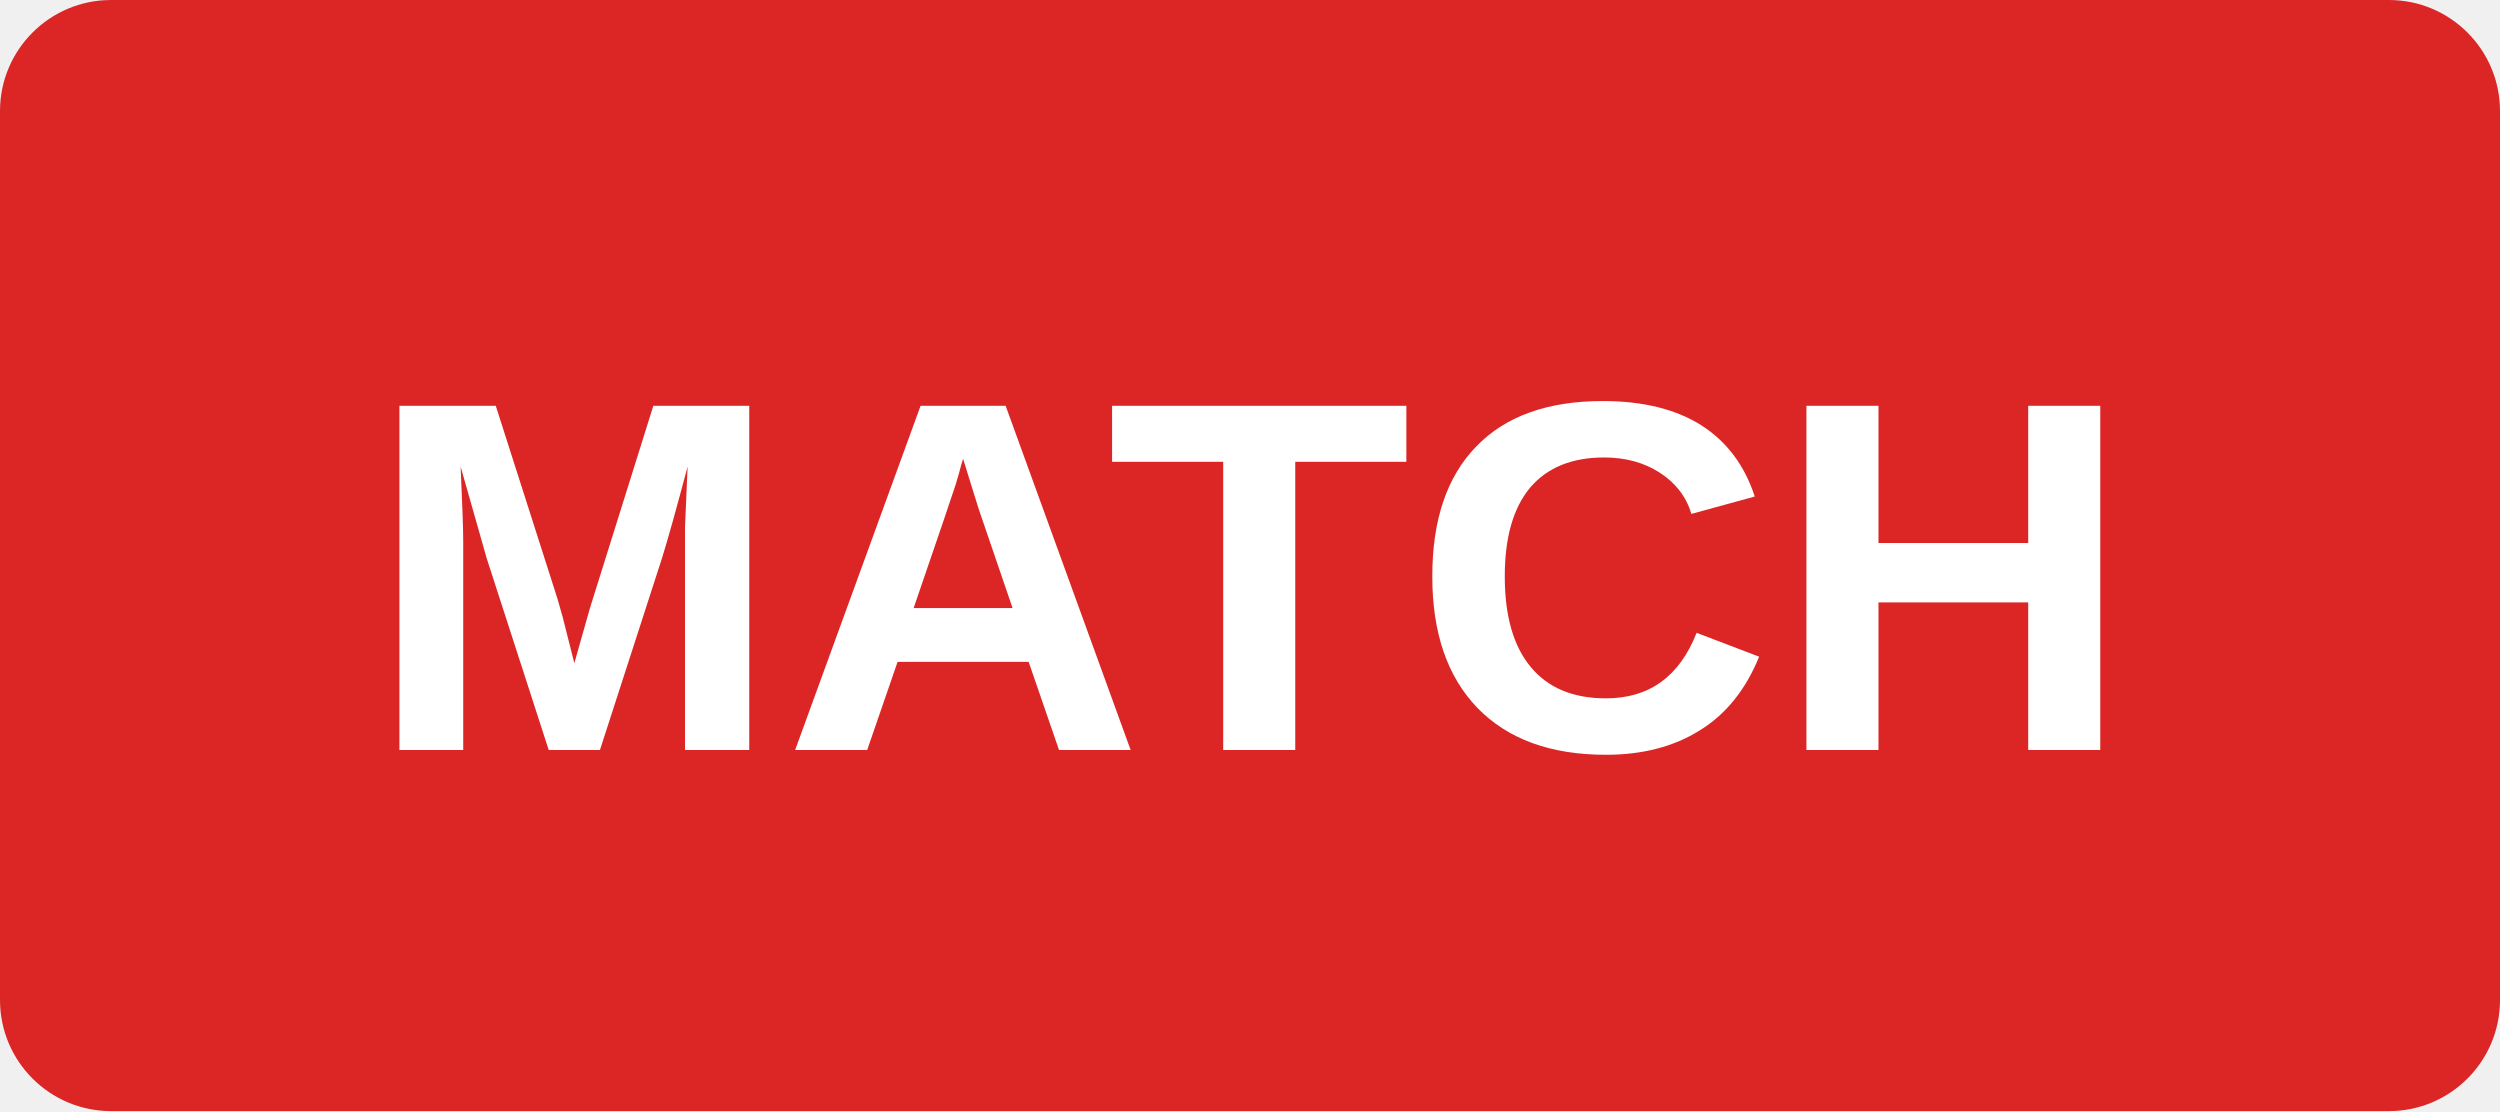
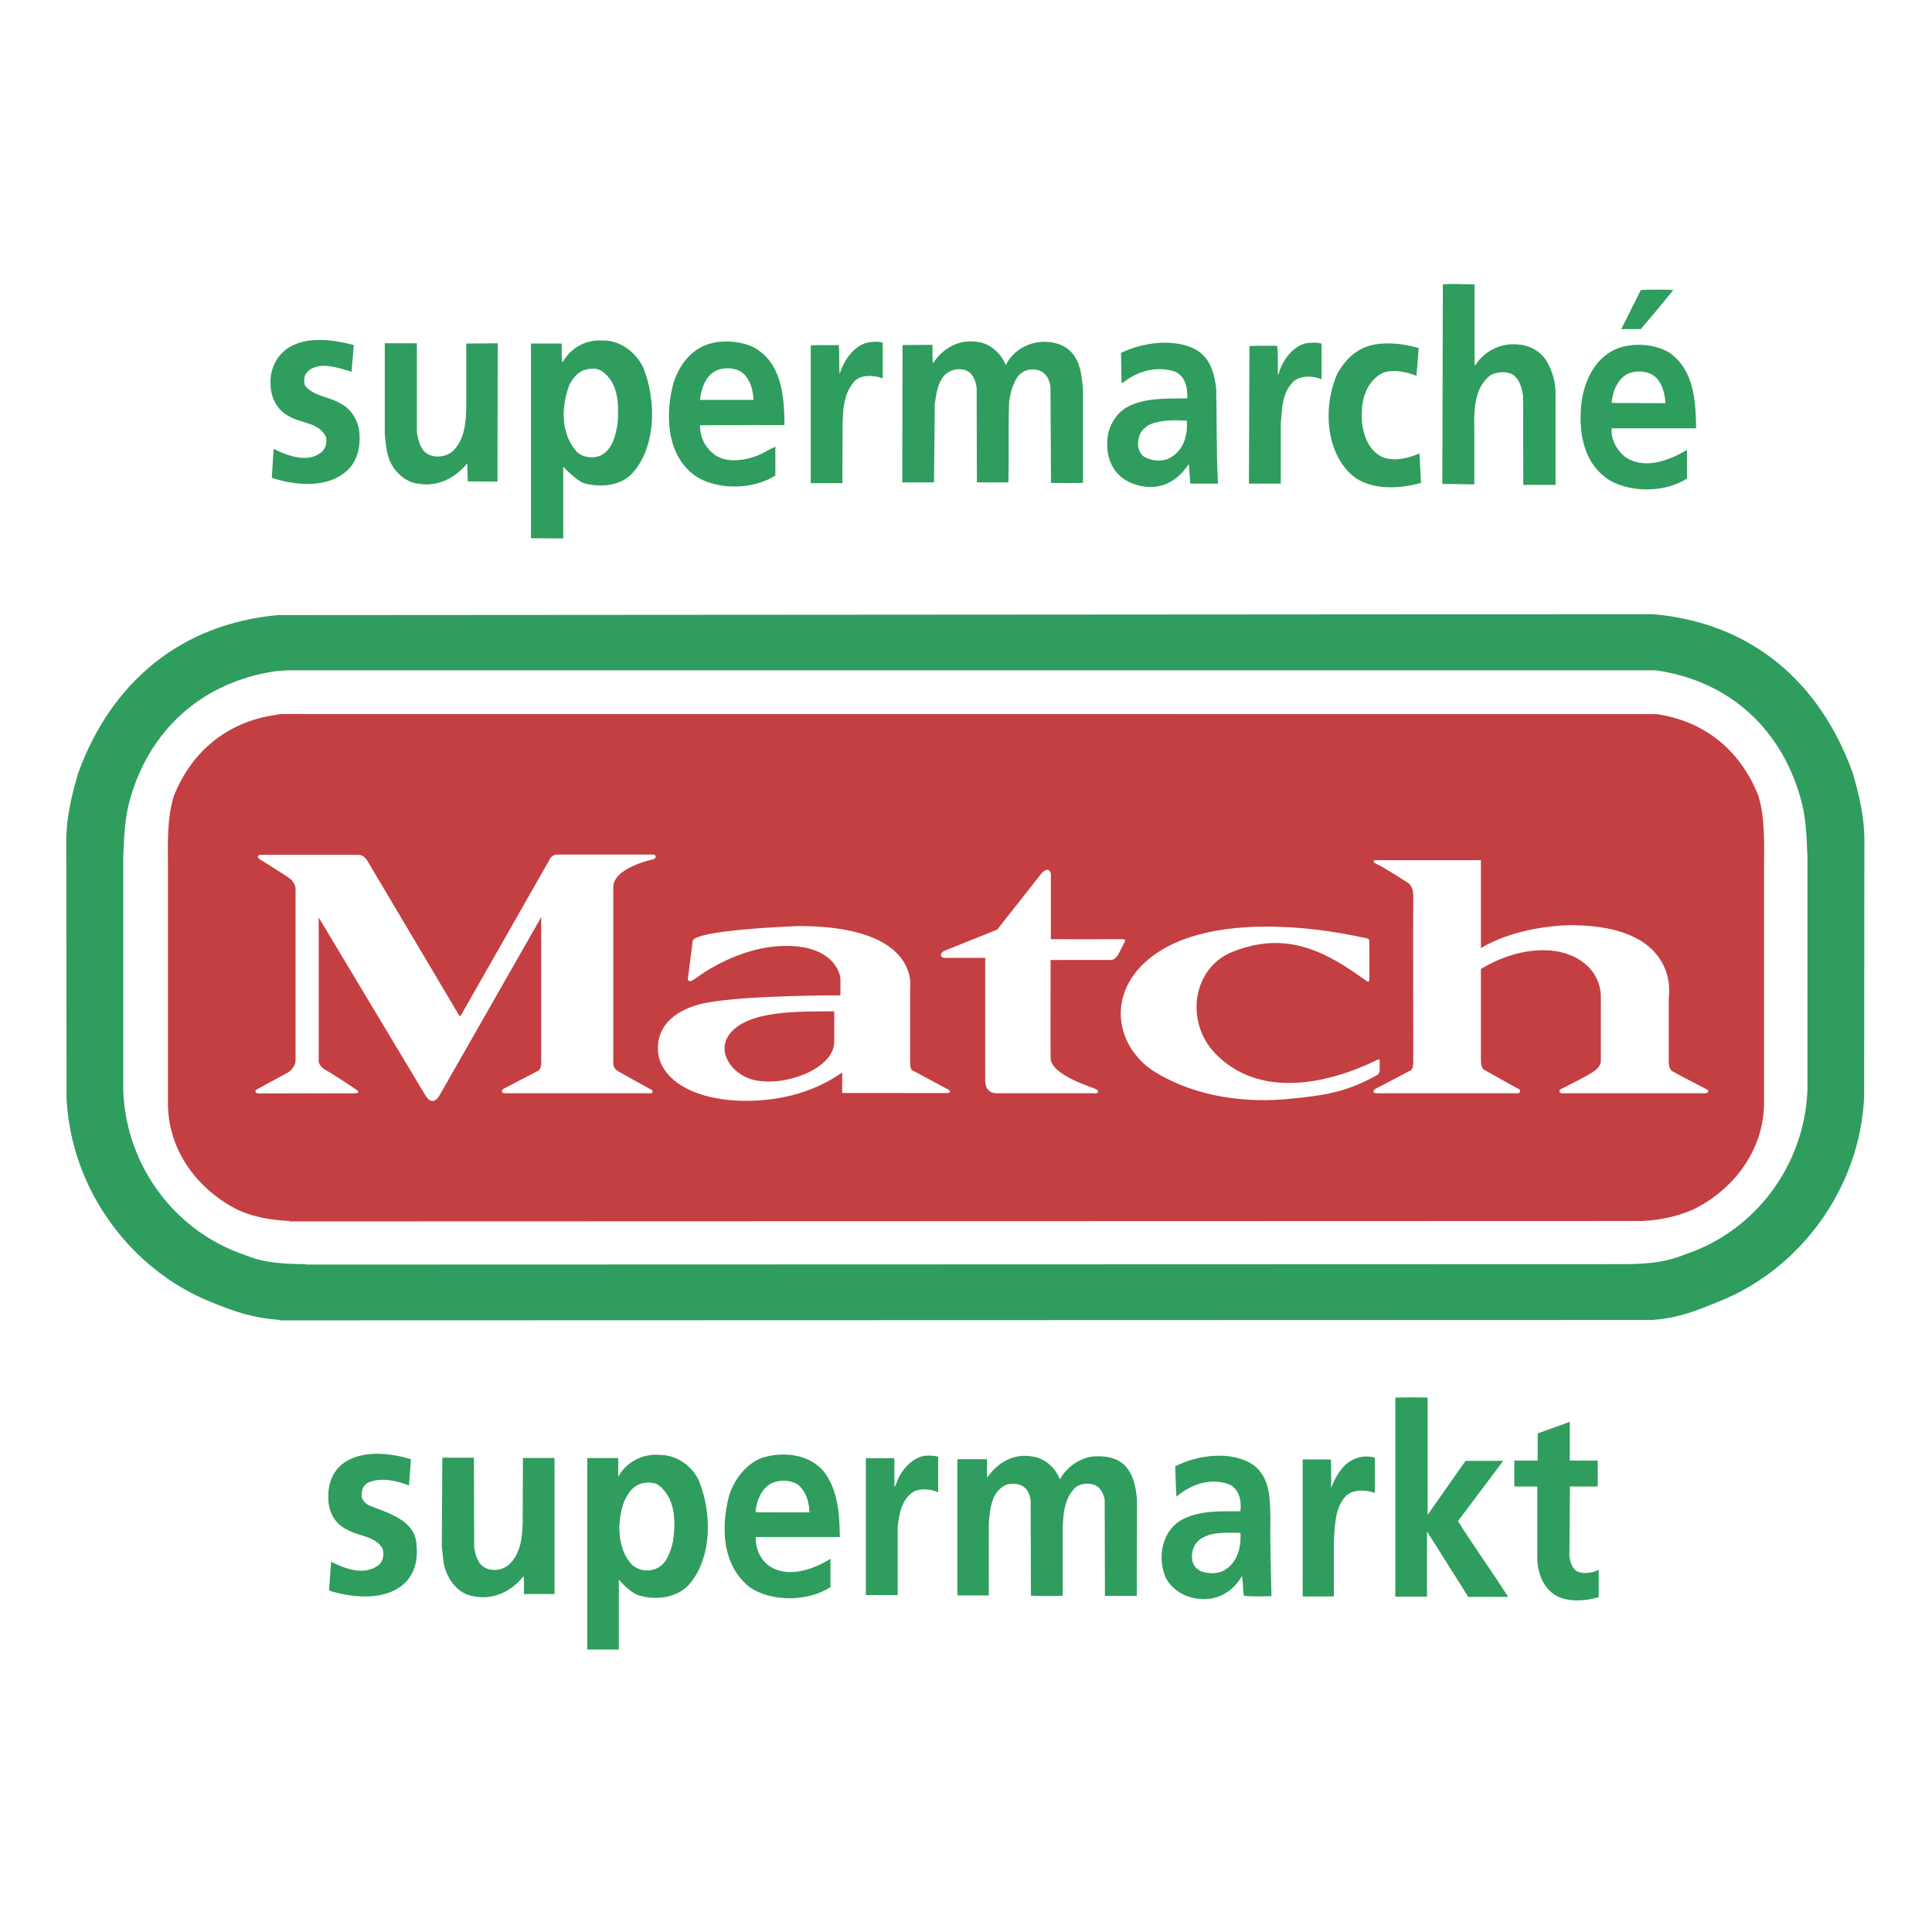
- <svg xmlns="http://www.w3.org/2000/svg" viewBox="0 0 90 40" role="img" aria-label="Match">
-   <rect width="90" height="40" rx="4" fill="#DC2626" />
-   <text x="45" y="27" font-family="Arial Black,Arial,sans-serif" font-size="18" font-weight="900" fill="white" text-anchor="middle">MATCH</text>
+ <svg xmlns="http://www.w3.org/2000/svg" width="2500" height="2500" viewBox="0 0 192.756 192.756">
+   <g fill-rule="evenodd" clip-rule="evenodd">
+     <path fill="#fff" d="M0 0h192.756v192.756H0V0z" />
+     <path d="M27.699 134.875c-2.945-.223-5.728-.867-8.273-1.908-9.408-3.676-16.081-13.004-16.559-23.191l-.004-.072v-.07l-.024-25.125.001.073c-.075-3.054.578-5.742 1.294-8.189l.027-.092.032-.09C7.891 65.949 16.65 59.263 27.624 58.325l.137-.011.138.046-.237-.023.144-.013.145-.046h136.908l.137-.045.137.012c10.975.938 19.732 7.624 23.432 17.886l.031.09.027.091c.715 2.448 1.369 5.136 1.295 8.19v-.073l-.023 25.124v.07l-.004.072c-.477 10.189-7.15 19.516-16.559 23.191-2.545 1.043-5.328 1.684-8.273 1.908l-.111.01-.113.07H28.169l-.47.001z" fill="#fff" />
+     <path d="M27.892 131.691c-2.582-.197-4.392-.785-6.646-1.709-8.075-3.154-14.172-11.189-14.606-20.441l-.025-25.123c-.064-2.612.5-4.954 1.17-7.242 3.256-9.038 10.234-14.977 20.061-15.817l.156.009 136.908-.091c9.826.839 16.672 6.779 19.928 15.817.67 2.288 1.234 4.629 1.17 7.242l-.023 25.123c-.434 9.254-6.531 17.287-14.605 20.441-2.256.922-3.934 1.594-6.516 1.791l-136.972.041v-.041z" fill="#2f9d5d" />
+     <path d="M30.511 126.127c-2.215-.035-4.033-.086-6.025-.898-6.928-2.303-11.89-8.805-12.191-16.383l-.001-23.19c.083-1.931.111-3.655.562-5.476 1.854-7.18 7.182-12.136 14.69-13.221l1.124-.082h136.539c7.51 1.085 12.705 6.042 14.561 13.221.449 1.821.477 3.544.561 5.475l-.002 23.19c-.303 7.58-5.264 14.08-12.191 16.383-1.992.812-3.678.945-5.893.98l-131.733.041v-.04h-.001z" fill="#fff" />
+     <path d="M28.891 121.818c-1.792-.082-3.476-.379-4.995-1.029-3.927-1.889-7.055-5.75-7.138-10.504v-23.61c-.014-2.455-.103-5.016.565-7.199 1.759-4.464 5.289-7.439 10.153-8.146l.524-.09 137.279.008c4.865.708 8.395 3.682 10.152 8.146.67 2.183.58 4.744.566 7.199v23.61c-.084 4.754-3.211 8.615-7.139 10.504-1.52.65-3.203 1.029-4.996 1.111l-134.972.041v-.041h.001z" fill="#c43f42" />
+     <path d="M84.025 109.047v-2.051c-.847.584-4.031 2.834-9.553 2.834-5.522 0-8.835-2.328-8.835-5.219 0-2.893 2.628-4.156 4.908-4.576 4.206-.771 13.305-.725 13.305-.725v-1.637c0-.525-.701-3.3-5.375-3.3s-8.473 2.804-9.174 3.3c-.701.498-.672-.027-.672-.027l.467-3.653c-.352-1.229 10.612-1.601 10.612-1.601 12.212 0 11.096 6.216 11.096 6.216v7.363c-.007.816.233.818.233.818l3.536 1.898c.489.273-.006.367-.006.367l-10.542-.007zm-.794-8.145c-3.528.029-8.588-.141-10.433 2.26-1.375 1.791.268 4.002 2.248 4.541 3.05.834 8.17-1.012 8.186-3.762v-3.039h-.001zM147.752 85.846v8.75c3.973-2.391 9.186-2.291 9.186-2.291 10.82.11 9.557 7.198 9.557 7.198v6.34s-.045.783.328 1.018c.314.195 3.383 1.787 3.383 1.787.541.221 0 .426 0 .426h-14.477c-.365-.25.045-.439.045-.439s2.84-1.391 3.398-1.852c.615-.508.545-.967.545-.967v-6.312c0-2.717-2.367-4.703-5.77-4.703-3.406 0-6.195 1.885-6.195 1.885s.002 8.574 0 9.145c-.002.889.445.967.445.967s2.887 1.635 3.295 1.838c.408.205 0 .439 0 .439h-14.229c-.525-.146-.014-.453-.014-.453s2.678-1.389 3.506-1.838c.287-.156.248-.967.248-.967s-.033-15.471 0-16.362c.039-1.083-.545-1.385-.545-1.385s-2.467-1.591-3.014-1.814c-.656-.268-.299-.438-.299-.438h10.605v.028h.002zM31.796 91.54v14.315s-.015.512.701.906c.917.506 3.01 1.928 3.01 1.928s.539.297.008.389l-9.84.006c-.458-.213.015-.424.015-.424.406-.24 3.039-1.65 3.039-1.65s.76-.467.76-1.227V88.764s.06-.663-.613-1.14c-.849-.602-2.922-1.87-2.922-1.87s-.468-.292-.029-.467h9.86s.482-.044.862.584c.413.682 9.174 15.456 9.174 15.456s.146.146.234-.146l8.887-15.614s.205-.307.672-.307h9.598s.453.103.043.453c0 0-4.125.83-4.067 2.846v17.471s-.074.514.427.812c.753.449 3.292 1.834 3.292 1.834s.414.156.087.398H50.261s-.414-.172-.023-.443l3.482-1.818s.281-.189.281-.754V91.498L43.84 109.303s-.654 1.238-1.401-.023c-.749-1.262-10.643-17.74-10.643-17.74zM98.297 95.564v12.107s-.146 1.402 1.141 1.402h9.934s.482-.111-.029-.408c-.32-.188-4.492-1.387-4.523-3.092-.021-1.109 0-9.793 0-9.793l5.979-.006s.436.087.836-.666c.252-.474.566-1.128.566-1.128s.271-.292-.344-.274c-.344.009-7.014 0-7.014 0v-6.544s-.145-.818-.906-.059l-4.439 5.639-5.376 2.162s-.581.386.011.66h4.164z" fill="#fff" />
+     <path d="M137.65 105.756c0-.117-.195-.031-.195-.031-5.227 2.555-11.955 3.852-16.254-.668-2.986-3.143-2.219-8.479 1.727-10.076 5.537-2.244 9.547.094 13.439 2.914 0 0 .279.219.254-.244 0 0 .01-3.522-.004-3.756-.016-.234-.191-.263-.191-.263-7.125-1.611-16.895-2.15-21.926 2.146-4.266 3.645-3.055 8.93.91 11.286 4.047 2.408 8.979 3.023 13.43 2.553 3.055-.322 5.398-.564 8.619-2.396 0 0 .191-.178.191-.459v-1.006zM27.577 33.364c2.456-1.646 6.127-1.595 8.685-.278.202-.076.253-.354.304-.557l25.499.025c1.798 0 3.469 1.317 4.077 2.963 1.57-2.634 4.533-3.494 7.571-3.114 1.696.177 3.292.86 4.33 2.329.355-.658.406-1.494 1.039-2l1.646-.051 17.75.025c.76.126 1.57.354 2 1.14 1.822-1.697 4.887-1.899 7.064-.861.633.329 1.191.861 1.723 1.367 2.607-1.823 6.152-2.178 9.418-1.62 1.115.304 2.104.912 3.09 1.519.508-.988 1.494-1.519 2.584-1.494l7.799.025c.43.076.936.202 1.062.683l.254.76c.354-.229.684-.481 1.064-.76 2.201-1.392 5.139-.962 7.621-.607.127-1.95 0-4.204 0-6.306h6.686c.125 2.457-.152 4.001 0 6.432 2.986-.405 6.203-.102 7.697 2.735.125.203.227.43.379.633.709-1.393 1.9-2.507 3.088-3.596l2.533-5.571c2.254-.025 4.279-.101 6.635 0 .252.076.506.304.557.583l-.076.608-3.797 4.558c.758.177 1.518.405 2.127.962 3.062 2.836 2.961 7.191 2.91 11.344-.277.102-.936-.228-.859.279v3.495c-2.76 1.848-6.965 2.076-9.979.632-.555-.278-1.037-.734-1.543-1.114-.658.253-.734.975-.988 1.557h-19.674c-2.152 0-4.102-.772-5.445-2.57-.76-.583-.783-2.203-2.102-1.772-1.393.912-.633 2.811-.885 4.228H78.828l-.405-1.24c-1.013.531-2 1.216-3.191 1.367-3.342.38-6.811.076-9.115-2.431-1.063 1.215-2.355 2.076-3.925 2.177-1.393.102-2.924-.076-4.317.026-.126 1.797.025 3.76 0 5.634h-6.646l-.051-5.634-.253-.127h-9.698c-1.62-.177-3.14-.734-4.254-2.102-2.709 2.481-7.09 2.988-10.433 1.544l-1.215-.557.253-5.064c.659 0 1.722.481 2.051-.329.026-.962-1.089-1.266-1.52-2.051-.987-1.57-1.114-3.925-.404-5.672.378-.836 1.062-1.596 1.872-2.152z" fill="#fff" />
+     <path d="M29.122 34.503c1.798-.937 4.305-.583 6.178-.076l-.228 2.659c-1.316-.379-3.52-1.215-4.583.228-.152.329-.203.811-.051 1.165.861 1.088 2.355 1.063 3.47 1.747 1.088.506 1.772 1.646 1.924 2.734.177 1.393-.102 3.039-1.241 4.026-1.924 1.747-5.165 1.469-7.47.684l.177-2.887c1.367.684 3.545 1.52 4.887.228.329-.38.431-.861.354-1.368-.658-1.519-2.506-1.367-3.722-2.127-1.19-.607-1.798-1.849-1.823-3.14-.101-1.619.71-3.164 2.128-3.873zM41.592 34.25v8.913c.177.835.316 1.772 1.203 2.203.811.354 1.848.177 2.456-.431 1.038-1.089 1.215-2.557 1.266-4.051v-6.608l3.14-.025-.025 13.8-2.962-.025-.051-1.798c-1.216 1.469-2.938 2.38-4.938 2.026-1.216-.152-2.355-1.19-2.811-2.33-.329-.836-.405-1.747-.481-2.684v-8.99h3.203zM56.038 34.276c.026.632-.05 1.291.076 1.899.811-1.469 2.305-2.304 3.976-2.204 1.798-.051 3.368 1.19 4.103 2.735 1.291 3.266 1.316 7.925-1.19 10.609-1.19 1.165-3.064 1.342-4.685.912-.81-.253-2.127-1.671-2.127-1.671v7.166l-3.216-.025V34.276h3.063z" fill="#2f9d5d" />
+     <path d="M58.241 36.934c.557-.177 1.241-.253 1.748.051 1.747 1.14 1.772 3.393 1.62 5.368-.228 1.165-.481 2.456-1.671 3.089-.759.329-1.823.228-2.431-.405-1.57-1.823-1.52-4.381-.734-6.558.278-.608.81-1.317 1.468-1.545z" fill="#fff" />
+     <path d="M69.661 34.807c1.52-.988 3.849-.912 5.444-.203 2.887 1.52 3.14 4.862 3.165 7.799l-8.432.025c0 1.038.379 2.026 1.215 2.735 1.241 1.165 3.368.785 4.735.203l1.57-.81v2.886c-2.203 1.418-5.773 1.494-7.977.051-2.938-2.102-3.038-6.204-2.152-9.419.432-1.241 1.216-2.532 2.432-3.267z" fill="#2f9d5d" />
+     <path d="M71.839 36.833c.835-.203 1.772-.076 2.38.481.684.709.912 1.621.962 2.583h-5.343c.127-1.241.659-2.709 2.001-3.064z" fill="#fff" />
+     <path d="M80.891 34.453c.911-.051 1.886 0 2.798-.025.076.937 0 1.95.076 2.887.431-1.367 1.494-3.013 3.089-3.19.405-.026.861-.076 1.215.076v3.545c-.835-.304-2-.405-2.735.202-1.139 1.19-1.241 2.836-1.266 4.457l-.025 5.798h-3.152v-13.75zM93.033 34.402c.025.608-.051 1.266.051 1.849.987-1.545 2.659-2.456 4.532-2.127 1.217.152 2.305 1.215 2.736 2.305.684-1.444 2.227-2.305 3.797-2.331 1.266 0 2.457.431 3.141 1.57.557.912.633 2 .758 3.089v9.42a70.63 70.63 0 0 1-3.189 0l-.051-9.547c-.076-.734-.43-1.468-1.215-1.696-.76-.203-1.545 0-2.053.633-.504.759-.732 1.621-.859 2.557-.102 2.633 0 5.343-.076 8.002h-3.141l-.023-9.42c-.102-.684-.33-1.443-1.064-1.747-.811-.304-1.697-.051-2.254.608-.607.785-.708 1.772-.861 2.734l-.076 7.825h-3.165l.025-13.699 2.987-.025zM112.379 40.656c1.746-.988 3.949-.886 6.076-.912.025-1.038-.152-2.102-1.141-2.633-1.848-.683-3.898-.076-5.316 1.114l-.102-.126-.051-2.887c2.127-1.038 5.293-1.52 7.521-.304 1.418.861 1.797 2.38 1.975 3.875.076 3.469 0 6.077.176 9.47h-2.758l-.152-1.95c-.406.607-1.115 1.417-1.848 1.772-1.395.835-3.344.582-4.66-.304-1.443-1.013-1.873-2.836-1.52-4.583.255-.987.862-1.975 1.8-2.532z" fill="#2f9d5d" />
+     <path d="M114.758 42.328c1.113-.43 2.381-.43 3.646-.354.127 1.519-.354 3.064-1.799 3.773-.758.354-1.822.228-2.531-.228-.582-.481-.633-1.342-.406-2 .129-.533.635-.938 1.09-1.191z" fill="#fff" />
+     <path d="M124.658 34.528c.836-.05 1.85-.025 2.762-.025.125.912.051 1.925.074 2.887h.051c.33-1.317 1.344-2.786 2.734-3.14.533-.076 1.064-.102 1.57.026v3.57c-.811-.38-2.102-.405-2.811.228-1.139 1.114-1.127 2.709-1.254 4.228v5.951h-3.178l.052-13.725zM135.395 35.061c1.697-1.141 4.279-.887 6.154-.33l-.229 2.76c-1.037-.405-2.557-.76-3.621-.152-1.721 1.14-2 3.19-1.771 5.166.227 1.241.783 2.583 2.049 3.115 1.191.456 2.559.076 3.646-.38l.152 2.938c-2.229.633-5.316.785-7.09-.963-2.531-2.456-2.633-6.988-1.215-10.027.456-.785 1.139-1.621 1.925-2.127zM143.953 28.375c1.014-.101 2.102 0 3.166 0v8.053h.076a4.531 4.531 0 0 1 4.531-2.026c1.115.126 2.178.811 2.711 1.849.455.861.707 1.772.758 2.76v9.369h-3.215l-.025-8.913c-.127-.709-.279-1.443-.861-1.975-.633-.506-1.721-.43-2.404-.051-1.621 1.266-1.646 3.545-1.596 5.418v5.47l-3.191-.051.05-19.903zM160.943 34.959c1.646-.835 4.078-.709 5.621.228 2.432 1.747 2.609 4.684 2.66 7.546h-8.432c-.078 1.113.455 2.076 1.291 2.811 1.924 1.393 4.508.38 6.229-.659v2.862c-2.127 1.367-5.443 1.443-7.672.202-2.684-1.646-3.217-4.887-2.836-7.925.305-2.001 1.216-4.052 3.139-5.065z" fill="#2f9d5d" />
+     <path d="M162.312 37.339c.885-.431 2.127-.38 2.887.304.682.684.91 1.671.961 2.583l-5.367-.025c.102-1.115.506-2.254 1.519-2.862z" fill="#fff" />
+     <path d="M163.705 28.933a34.325 34.325 0 0 1 3.24 0 157.764 157.764 0 0 1-3.24 3.899h-1.949l1.949-3.899z" fill="#2f9d5d" />
+     <path d="M33.268 144.238c2.38-1.469 6.051-1.342 8.482-.102.228-.102.177-.393.304-.57h25.803c1.671.127 3.14 1.355 3.722 2.9 1.57-2.584 4.481-3.494 7.394-3.141 1.772.102 3.418.76 4.507 2.33.355-.658.373-1.371 1.006-1.879l1.324-.059h18.13c.76.152 1.596.393 1.975 1.203 1.85-1.672 4.863-1.949 7.09-.938a7.78 7.78 0 0 1 1.697 1.342c2.406-1.645 5.369-2.102 8.457-1.898 1.52.227 2.811.938 4.102 1.746.508-.986 1.545-1.443 2.584-1.416h7.709v-6.166h6.725v6.266h7.494s.102-1.393.102-2.178c2.203-.887 4.457-1.67 6.684-2.508v4.787l2.76.025v5.951l-.1.076h-2.711v4.33c.025.277.279.455.508.531.861.125 1.57-.229 2.328-.406l.129 5.598c-.051.354-.305.76-.66.885l-.506-.012H84.24l-.405-1.305c-.557.254-1.114.633-1.697.912-2.785.986-6.355.734-8.913-.607-.608-.355-1.165-.836-1.697-1.367-2 2.809-5.166 2.051-8.306 2.176v5.457h-6.634v-5.469H46.89c-1.722-.102-3.368-.748-4.532-2.141-2.633 2.381-6.786 3.039-10.078 1.672l-1.494-.658-.076-.227.278-4.812c.659-.023 1.722.48 2.077-.303.05-.963-1.166-1.342-1.52-2.129-1.013-1.594-1.165-4.152-.278-5.848.482-.782 1.191-1.593 2.001-2.048z" fill="#fff" />
+     <path d="M34.65 145.736c1.841-1.059 4.438-.73 6.354-.15l-.201 2.621c-1.21-.479-2.9-.881-4.186-.227-.403.303-.554.707-.529 1.211-.025.43.353.781.68.982 1.841.758 4.69 1.438 4.791 3.984.176 1.715-.303 3.328-1.816 4.285-1.916 1.236-4.739.908-6.833.279l-.076-.102.202-2.799c1.361.682 3.227 1.387 4.639.404.58-.404.655-1.086.504-1.715-.781-1.312-2.42-1.211-3.58-1.916-1.21-.555-1.841-1.816-1.841-3.102-.075-1.536.531-2.997 1.892-3.755zM44.13 145.436h3.152l.025 8.924c.126.807.354 1.74 1.21 2.119a2.217 2.217 0 0 0 2.471-.58c.983-1.109 1.135-2.598 1.16-4.084l.026-6.354h3.151v13.576h-3.051c0-.605.025-1.223-.025-1.803-1.286 1.639-3.202 2.496-5.27 1.967-1.488-.328-2.496-1.916-2.723-3.328l-.176-1.539.05-8.799v-.099zM58.59 145.473h3.088s.017.943 0 1.877c.807-1.512 2.496-2.369 4.236-2.191 1.613.023 3.075 1.059 3.781 2.494 1.362 3.203 1.412 7.943-1.109 10.615-1.26 1.186-3.202 1.387-4.841.908-.756-.277-1.475-.957-2.004-1.588v6.984H58.59v-19.099zm3.694 4.324c-.731 1.967-.731 4.74.807 6.328.605.504 1.462.68 2.219.402 1.159-.402 1.513-1.639 1.79-2.646.328-2.066.277-4.488-1.488-5.748-.529-.277-1.286-.252-1.84-.025-.732.277-1.186 1.033-1.488 1.689zM76.15 145.408c2.067-.604 4.589-.326 6.051 1.412 1.387 1.842 1.563 4.16 1.588 6.531h-8.396c-.025 1.084.379 2.092 1.235 2.799 1.866 1.387 4.513.453 6.228-.631v2.824c-2.193 1.438-5.748 1.514-7.967.076-2.824-2.119-3-6.002-2.144-9.203.481-1.564 1.742-3.277 3.405-3.808zm-.756 5.447l5.346.025c-.051-1.035-.302-2.018-1.109-2.723-.757-.529-1.942-.529-2.724-.127-1.033.632-1.412 1.767-1.513 2.825zM89.186 145.484l.05.102v2.773c.227-.252.303-.781.53-1.135.504-.908 1.412-1.789 2.42-1.967.479-.076.983-.025 1.412.076v3.555c-.706-.328-1.84-.455-2.547 0-1.134.807-1.336 2.168-1.488 3.455v6.795h-3.176v-13.654h2.799zM98.465 145.586c.025.605-.025 1.26.025 1.842 1.008-1.488 2.672-2.496 4.588-2.094 1.186.15 2.244 1.16 2.674 2.27.605-1.16 1.84-2.043 3.1-2.27 1.186-.127 2.42 0 3.303.807.934.934 1.16 2.193 1.285 3.48l-.023 9.605h-3.178l-.025-9.582c-.1-.553-.354-1.133-.881-1.438-.605-.275-1.539-.252-2.068.227-1.059 1.061-1.186 2.523-1.236 4.01v6.758a32.972 32.972 0 0 1-3.176 0l-.025-9.506c-.051-.479-.227-.908-.58-1.262-.453-.428-1.16-.453-1.791-.326-1.537.656-1.676 2.369-1.803 3.857v7.211h-3.138v-13.59h2.949v.001zM118.08 151.535c1.715-.832 3.605-.756 5.674-.756.125-.982-.076-2.092-.984-2.621-1.891-.809-3.934-.076-5.395 1.16-.076-1.01-.076-1.992-.127-3.025 2.244-1.135 5.598-1.615 7.816-.127 1.689 1.285 1.639 3.428 1.689 5.346-.051 2.395.049 5.27.1 7.74-.908 0-1.891.074-2.748-.051-.127-.631-.051-1.338-.201-1.967-.807 1.488-2.369 2.42-4.033 2.295-1.488-.051-2.977-.834-3.631-2.27-.783-2.017-.279-4.663 1.84-5.724zm.883 4.035c.051.529.402.957.908 1.186.629.227 1.486.252 2.117-.025 1.436-.707 1.84-2.295 1.766-3.781-1.287 0-2.648-.127-3.707.453-.807.402-1.186 1.259-1.084 2.167zM132.779 145.611c.051.982.025 2.068.025 2.873.252-.705.68-1.562 1.285-2.191.781-.832 2.018-1.186 3.076-.857v3.504c-.857-.277-2.117-.404-2.873.303-1.137 1.211-1.111 2.975-1.211 4.539v5.494h-3.113v-13.664h2.811v-.001zM139.26 139.434a73.1 73.1 0 0 1 3.176 0v11.699l3.783-5.383h3.756l-4.514 6.014c1.613 2.545 3.379 5.018 5.018 7.562h-3.984l-4.121-6.529v6.504h-3.164V139.51l.05-.076zM153.416 145.725v-2.711l3.201-1.16v3.871h2.787v2.584h-2.773l-.051 6.908c.076.555.176 1.109.682 1.514.631.354 1.639.227 2.242-.127v2.748c-1.461.43-3.479.555-4.688-.453-.984-.857-1.361-1.992-1.438-3.229v-7.361h-2.295v-2.584h2.333z" fill="#2f9d5d" />
+     <path d="M63.777 148.1c.557-.229 1.317-.254 1.849.025 1.773 1.266 1.824 3.697 1.494 5.773-.278 1.012-.633 2.254-1.798 2.658-.759.279-1.62.102-2.228-.404-1.545-1.596-1.545-4.379-.81-6.355.303-.658.759-1.418 1.493-1.697zM76.907 148.031c.785-.404 1.976-.404 2.734.127.811.709 1.064 1.697 1.115 2.734l-5.368-.025c.101-1.062.481-2.203 1.519-2.836zM120.031 153.404c1.062-.582 2.43-.455 3.723-.455.074 1.492-.33 3.088-1.773 3.797-.633.279-1.494.254-2.127.025-.506-.227-.861-.658-.912-1.191-.102-.91.279-1.771 1.089-2.176z" fill="#fff" />
+   </g>
</svg>
